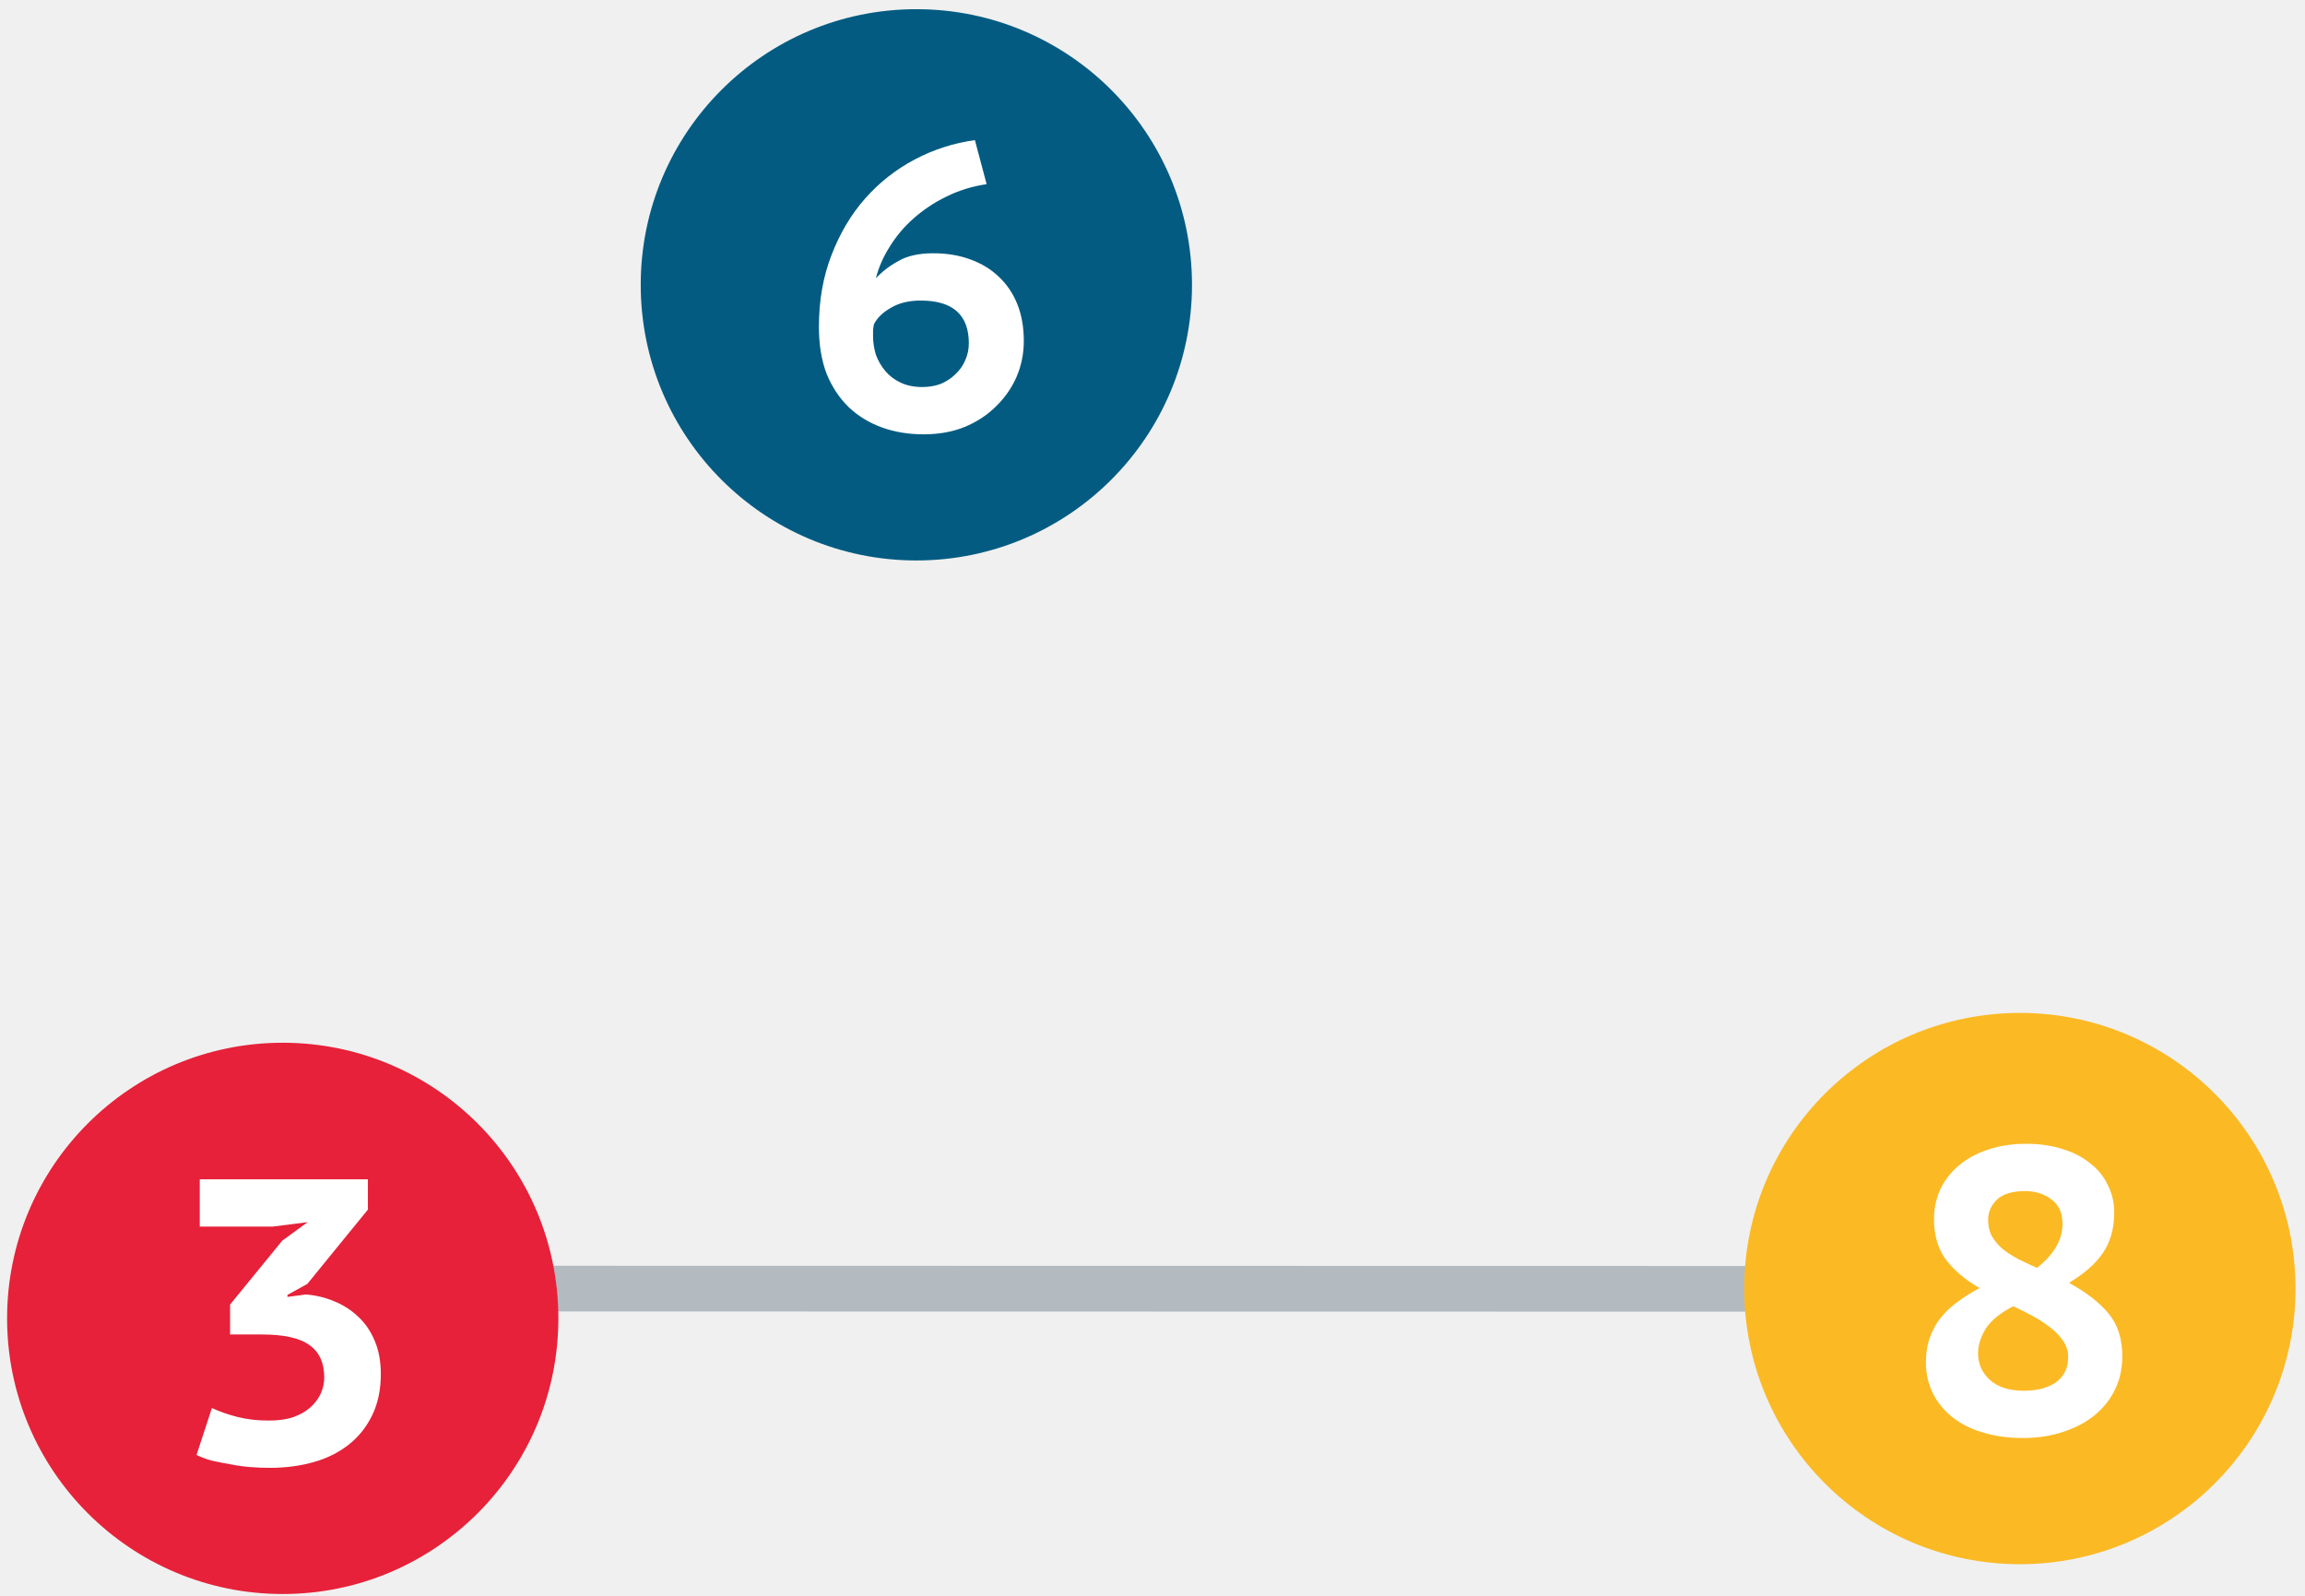
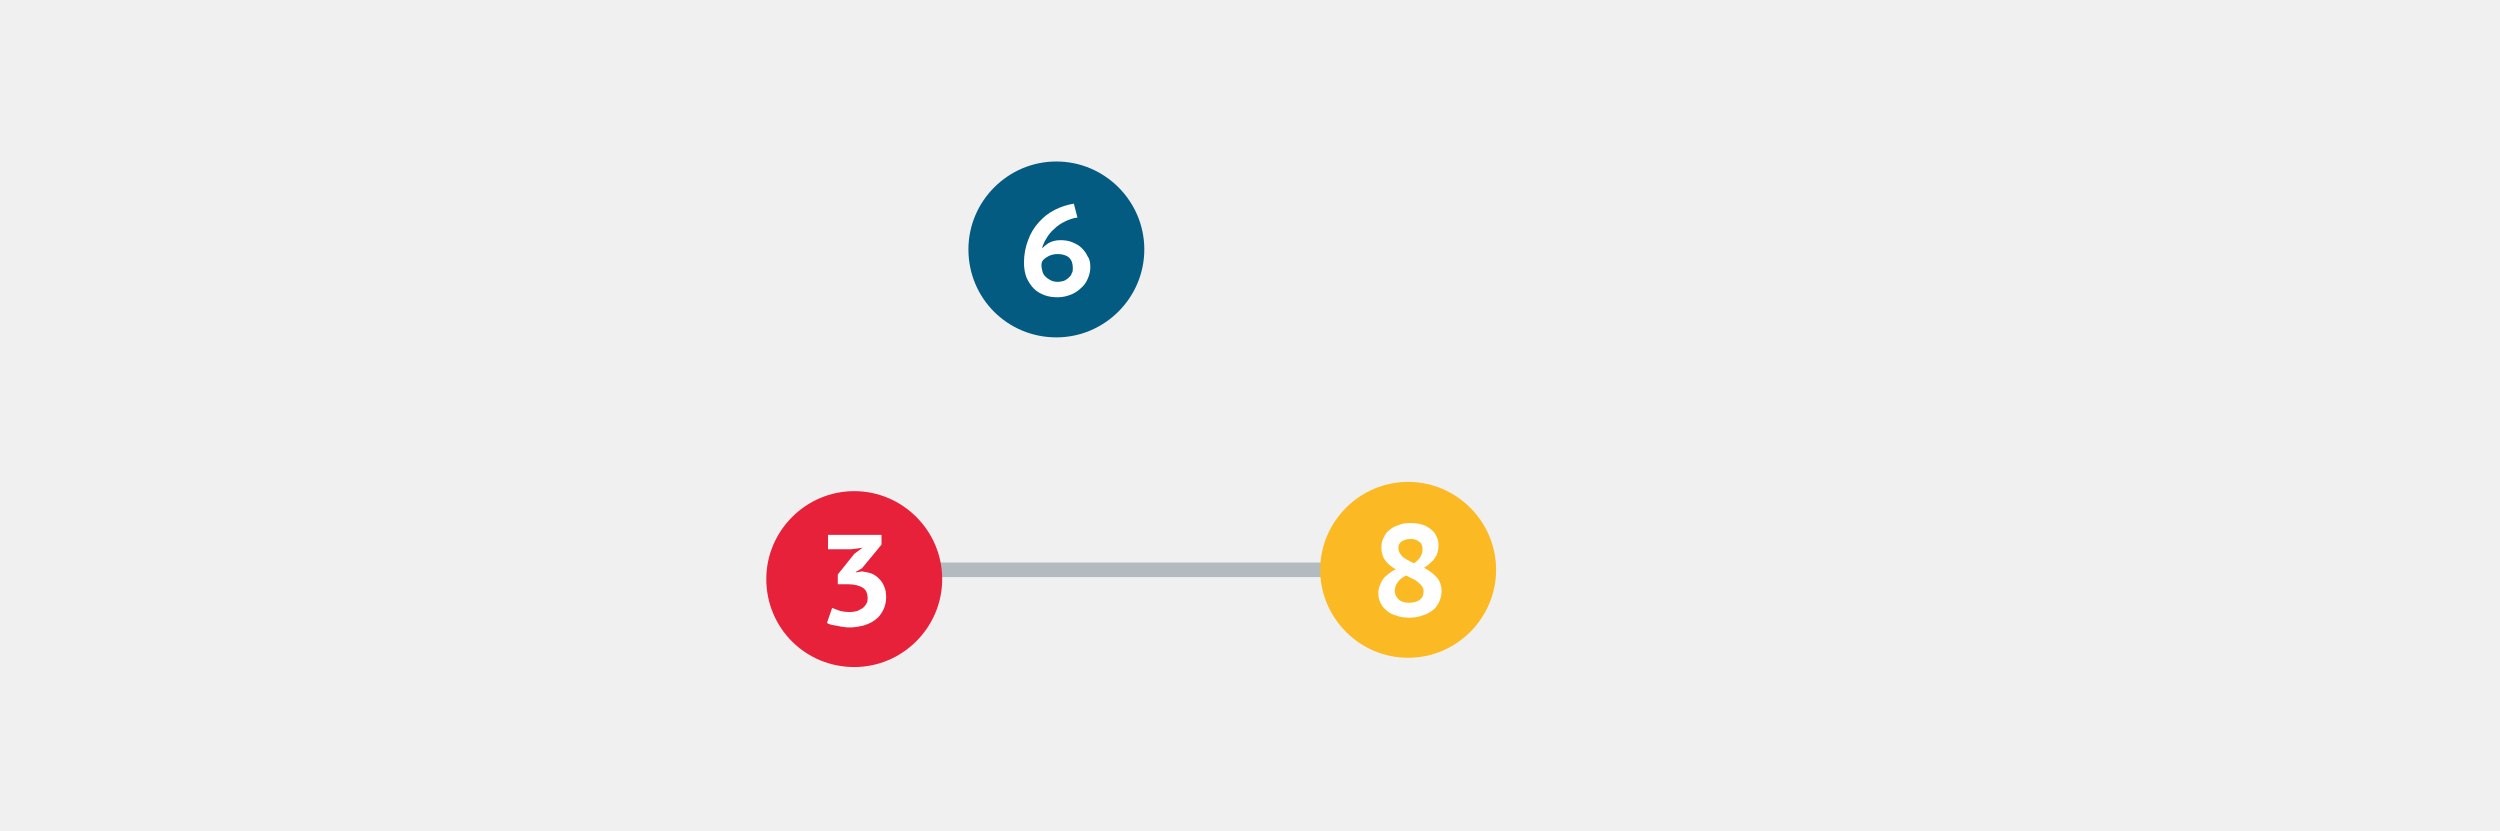
- <svg xmlns="http://www.w3.org/2000/svg" width="143" height="99" viewBox="0 0 143 99" fill="none">
-   <path d="M17.54 79.94L130.37 79.96" stroke="#B3BBC0" stroke-width="2.835" stroke-miterlimit="10" />
-   <path d="M17.54 98.89C26.984 98.89 34.64 91.234 34.64 81.79C34.64 72.346 26.984 64.69 17.54 64.69C8.096 64.69 0.44 72.346 0.44 81.79C0.44 91.234 8.096 98.89 17.54 98.89Z" fill="#E62139" />
-   <path d="M16.681 88.129C17.249 88.129 17.742 88.062 18.16 87.929C18.595 87.778 18.954 87.578 19.238 87.327C19.523 87.076 19.74 86.792 19.89 86.475C20.041 86.14 20.116 85.798 20.116 85.447C20.116 84.544 19.807 83.875 19.188 83.441C18.587 83.006 17.609 82.789 16.255 82.789H14.274V80.933L17.508 76.972L19.088 75.819L16.932 76.094H12.393V73.161H22.824V75.041L19.063 79.655L17.834 80.332V80.457L18.988 80.307C19.606 80.357 20.191 80.499 20.743 80.733C21.311 80.967 21.804 81.284 22.222 81.686C22.657 82.087 22.999 82.588 23.25 83.19C23.501 83.775 23.626 84.46 23.626 85.246C23.626 86.232 23.442 87.093 23.075 87.829C22.724 88.547 22.239 89.149 21.62 89.634C21.002 90.118 20.275 90.478 19.439 90.712C18.603 90.946 17.701 91.063 16.731 91.063C16.33 91.063 15.92 91.046 15.503 91.013C15.085 90.979 14.675 90.921 14.274 90.837C13.873 90.77 13.488 90.695 13.121 90.612C12.77 90.511 12.46 90.394 12.193 90.261L13.146 87.352C13.614 87.569 14.14 87.753 14.725 87.904C15.31 88.054 15.962 88.129 16.681 88.129Z" fill="white" />
-   <path d="M125.31 97.04C134.754 97.04 142.41 89.384 142.41 79.94C142.41 70.496 134.754 62.84 125.31 62.84C115.866 62.84 108.21 70.496 108.21 79.94C108.21 89.384 115.866 97.04 125.31 97.04Z" fill="#FBB924" />
-   <path d="M119.481 84.523C119.481 83.938 119.565 83.42 119.732 82.969C119.899 82.501 120.133 82.083 120.434 81.715C120.735 81.348 121.086 81.022 121.487 80.737C121.888 80.437 122.331 80.161 122.816 79.91C121.913 79.392 121.211 78.799 120.71 78.13C120.225 77.461 119.983 76.626 119.983 75.623C119.983 74.987 120.108 74.386 120.359 73.817C120.626 73.249 121.002 72.756 121.487 72.338C121.988 71.903 122.59 71.569 123.292 71.335C124.011 71.084 124.822 70.959 125.724 70.959C126.543 70.959 127.287 71.068 127.956 71.285C128.624 71.486 129.193 71.778 129.661 72.162C130.146 72.53 130.513 72.982 130.764 73.516C131.031 74.035 131.165 74.603 131.165 75.221C131.165 76.208 130.931 77.043 130.463 77.729C130.012 78.397 129.31 79.016 128.357 79.584C129.427 80.169 130.246 80.804 130.814 81.49C131.382 82.175 131.667 83.061 131.667 84.147C131.667 84.9 131.516 85.585 131.215 86.203C130.914 86.822 130.488 87.357 129.937 87.808C129.402 88.243 128.75 88.585 127.981 88.836C127.229 89.087 126.393 89.212 125.474 89.212C124.571 89.212 123.744 89.095 122.991 88.861C122.256 88.644 121.629 88.326 121.111 87.908C120.593 87.49 120.192 86.997 119.907 86.429C119.623 85.844 119.481 85.209 119.481 84.523ZM128.307 84.172C128.307 83.805 128.198 83.47 127.981 83.169C127.78 82.869 127.513 82.593 127.179 82.342C126.861 82.091 126.502 81.857 126.1 81.64C125.699 81.423 125.298 81.222 124.897 81.038C124.061 81.473 123.485 81.949 123.167 82.468C122.866 82.986 122.716 83.479 122.716 83.947C122.716 84.599 122.958 85.15 123.443 85.602C123.944 86.053 124.646 86.279 125.549 86.279C126.385 86.279 127.053 86.103 127.555 85.752C128.056 85.384 128.307 84.858 128.307 84.172ZM123.342 75.673C123.342 76.074 123.426 76.425 123.593 76.726C123.777 77.027 124.011 77.294 124.295 77.528C124.579 77.745 124.897 77.946 125.248 78.13C125.616 78.314 125.992 78.489 126.376 78.656C127.429 77.821 127.956 76.91 127.956 75.924C127.956 75.255 127.73 74.753 127.279 74.419C126.828 74.068 126.284 73.893 125.649 73.893C124.847 73.893 124.262 74.068 123.894 74.419C123.526 74.77 123.342 75.188 123.342 75.673Z" fill="white" />
-   <path d="M56.85 34.77C66.294 34.77 73.95 27.114 73.95 17.67C73.95 8.226 66.294 0.57 56.85 0.57C47.406 0.57 39.75 8.226 39.75 17.67C39.75 27.114 47.406 34.77 56.85 34.77Z" fill="#035B82" />
-   <path d="M63.516 21.153C63.516 21.939 63.365 22.682 63.065 23.384C62.764 24.07 62.337 24.68 61.786 25.215C61.251 25.75 60.599 26.176 59.83 26.494C59.078 26.794 58.234 26.945 57.298 26.945C56.362 26.945 55.501 26.803 54.715 26.518C53.93 26.234 53.244 25.817 52.659 25.265C52.074 24.697 51.615 24.003 51.28 23.184C50.963 22.348 50.804 21.379 50.804 20.275C50.804 18.654 51.063 17.175 51.581 15.838C52.099 14.483 52.793 13.313 53.662 12.327C54.548 11.324 55.576 10.514 56.746 9.895C57.916 9.277 59.161 8.876 60.482 8.692L61.209 11.425C60.306 11.558 59.471 11.818 58.702 12.202C57.95 12.57 57.273 13.021 56.671 13.556C56.086 14.074 55.593 14.659 55.192 15.311C54.791 15.946 54.506 16.598 54.339 17.267C54.724 16.849 55.192 16.489 55.743 16.189C56.295 15.871 57.014 15.712 57.9 15.712C58.735 15.712 59.496 15.838 60.181 16.088C60.883 16.339 61.477 16.698 61.961 17.166C62.463 17.634 62.847 18.203 63.115 18.871C63.382 19.54 63.516 20.3 63.516 21.153ZM60.106 21.303C60.106 19.532 59.111 18.646 57.122 18.646C56.387 18.646 55.768 18.796 55.267 19.097C54.765 19.381 54.414 19.724 54.214 20.125C54.18 20.309 54.164 20.451 54.164 20.551C54.164 20.635 54.164 20.735 54.164 20.852C54.164 21.236 54.222 21.621 54.339 22.005C54.473 22.373 54.665 22.707 54.916 23.008C55.167 23.309 55.484 23.552 55.869 23.735C56.253 23.919 56.704 24.011 57.223 24.011C57.64 24.011 58.025 23.944 58.376 23.811C58.727 23.66 59.028 23.46 59.279 23.209C59.546 22.958 59.747 22.674 59.88 22.356C60.031 22.022 60.106 21.671 60.106 21.303Z" fill="white" />
+ <svg xmlns="http://www.w3.org/2000/svg" version="1.1" id="Layer_1" x="0px" y="0px" viewBox="0 0 486.1 161.5" style="enable-background:new 0 0 486.1 161.5;" xml:space="preserve">
+   <style type="text/css">
+ 	.st0{fill:none;stroke:#B3BBC0;stroke-width:2.835;stroke-miterlimit:10;}
+ 	.st1{fill:#E62139;}
+ 	.st2{fill:#FFFFFF;}
+ 	.st3{fill:#FBB924;}
+ 	.st4{fill:#035B82;}
+ </style>
+   <path class="st0" d="M166.1,110.8l112.8,0" />
+   <path class="st1" d="M166.1,129.7c9.4,0,17.1-7.7,17.1-17.1c0-9.4-7.7-17.1-17.1-17.1c-9.4,0-17.1,7.7-17.1,17.1  C149,122.1,156.6,129.7,166.1,129.7z" />
+   <path class="st2" d="M165.2,119c0.6,0,1.1-0.1,1.5-0.2c0.4-0.2,0.8-0.4,1.1-0.6c0.3-0.3,0.5-0.5,0.7-0.9c0.2-0.3,0.2-0.7,0.2-1  c0-0.9-0.3-1.6-0.9-2c-0.6-0.4-1.6-0.7-2.9-0.7h-2v-1.9l3.2-4l1.6-1.2l-2.2,0.3h-4.5V104h10.4v1.9l-3.8,4.6l-1.2,0.7v0.1l1.2-0.2  c0.6,0.1,1.2,0.2,1.8,0.4c0.6,0.2,1.1,0.6,1.5,1c0.4,0.4,0.8,0.9,1,1.5c0.3,0.6,0.4,1.3,0.4,2.1c0,1-0.2,1.8-0.6,2.6  c-0.4,0.7-0.8,1.3-1.5,1.8c-0.6,0.5-1.3,0.8-2.2,1.1c-0.8,0.2-1.7,0.4-2.7,0.4c-0.4,0-0.8,0-1.2-0.1c-0.4,0-0.8-0.1-1.2-0.2  c-0.4-0.1-0.8-0.1-1.2-0.2c-0.4-0.1-0.7-0.2-0.9-0.4l1-2.9c0.5,0.2,1,0.4,1.6,0.6C163.8,118.9,164.5,119,165.2,119z" />
+   <path class="st3" d="M273.8,127.9c9.4,0,17.1-7.7,17.1-17.1s-7.7-17.1-17.1-17.1s-17.1,7.7-17.1,17.1S264.4,127.9,273.8,127.9z" />
+   <path class="st2" d="M268,115.4c0-0.6,0.1-1.1,0.3-1.6c0.2-0.5,0.4-0.9,0.7-1.3c0.3-0.4,0.7-0.7,1.1-1c0.4-0.3,0.8-0.6,1.3-0.8  c-0.9-0.5-1.6-1.1-2.1-1.8c-0.5-0.7-0.7-1.5-0.7-2.5c0-0.6,0.1-1.2,0.4-1.8c0.3-0.6,0.6-1.1,1.1-1.5c0.5-0.4,1.1-0.8,1.8-1  c0.7-0.3,1.5-0.4,2.4-0.4c0.8,0,1.6,0.1,2.2,0.3c0.7,0.2,1.2,0.5,1.7,0.9c0.5,0.4,0.9,0.8,1.1,1.4c0.3,0.5,0.4,1.1,0.4,1.7  c0,1-0.2,1.8-0.7,2.5c-0.5,0.7-1.2,1.3-2.1,1.9c1.1,0.6,1.9,1.2,2.5,1.9c0.6,0.7,0.9,1.6,0.9,2.7c0,0.8-0.2,1.4-0.5,2.1  c-0.3,0.6-0.7,1.2-1.3,1.6c-0.5,0.4-1.2,0.8-2,1c-0.8,0.3-1.6,0.4-2.5,0.4c-0.9,0-1.7-0.1-2.5-0.4c-0.7-0.2-1.4-0.5-1.9-1  c-0.5-0.4-0.9-0.9-1.2-1.5C268.2,116.7,268,116.1,268,115.4z M276.8,115c0-0.4-0.1-0.7-0.3-1c-0.2-0.3-0.5-0.6-0.8-0.8  c-0.3-0.3-0.7-0.5-1.1-0.7c-0.4-0.2-0.8-0.4-1.2-0.6c-0.8,0.4-1.4,0.9-1.7,1.4c-0.3,0.5-0.5,1-0.5,1.5c0,0.7,0.2,1.2,0.7,1.7  c0.5,0.5,1.2,0.7,2.1,0.7c0.8,0,1.5-0.2,2-0.5C276.6,116.2,276.8,115.7,276.8,115z M271.9,106.5c0,0.4,0.1,0.8,0.3,1.1  c0.2,0.3,0.4,0.6,0.7,0.8c0.3,0.2,0.6,0.4,1,0.6c0.4,0.2,0.7,0.4,1.1,0.5c1.1-0.8,1.6-1.7,1.6-2.7c0-0.7-0.2-1.2-0.7-1.5  c-0.5-0.4-1-0.5-1.6-0.5c-0.8,0-1.4,0.2-1.8,0.5C272.1,105.6,271.9,106,271.9,106.5z" />
+   <path class="st4" d="M205.4,65.6c9.4,0,17.1-7.7,17.1-17.1c0-9.4-7.7-17.1-17.1-17.1c-9.4,0-17.1,7.7-17.1,17.1  C188.3,58,195.9,65.6,205.4,65.6z" />
+   <path class="st2" d="M212,52c0,0.8-0.2,1.5-0.5,2.2c-0.3,0.7-0.7,1.3-1.3,1.8c-0.5,0.5-1.2,1-2,1.3c-0.8,0.3-1.6,0.5-2.5,0.5  c-0.9,0-1.8-0.1-2.6-0.4c-0.8-0.3-1.5-0.7-2.1-1.3c-0.6-0.6-1-1.3-1.4-2.1c-0.3-0.8-0.5-1.8-0.5-2.9c0-1.6,0.3-3.1,0.8-4.4  c0.5-1.4,1.2-2.5,2.1-3.5c0.9-1,1.9-1.8,3.1-2.4c1.2-0.6,2.4-1,3.7-1.2l0.7,2.7c-0.9,0.1-1.7,0.4-2.5,0.8c-0.8,0.4-1.4,0.8-2,1.4  c-0.6,0.5-1.1,1.1-1.5,1.8c-0.4,0.6-0.7,1.3-0.9,2c0.4-0.4,0.9-0.8,1.4-1.1c0.6-0.3,1.3-0.5,2.2-0.5c0.8,0,1.6,0.1,2.3,0.4  c0.7,0.3,1.3,0.6,1.8,1.1c0.5,0.5,0.9,1,1.2,1.7C211.9,50.4,212,51.1,212,52z M208.6,52.1c0-1.8-1-2.7-3-2.7c-0.7,0-1.4,0.2-1.9,0.5  c-0.5,0.3-0.9,0.6-1.1,1c0,0.2-0.1,0.3-0.1,0.4c0,0.1,0,0.2,0,0.3c0,0.4,0.1,0.8,0.2,1.2c0.1,0.4,0.3,0.7,0.6,1  c0.3,0.3,0.6,0.5,1,0.7c0.4,0.2,0.8,0.3,1.4,0.3c0.4,0,0.8-0.1,1.2-0.2c0.4-0.2,0.7-0.4,0.9-0.6c0.3-0.3,0.5-0.5,0.6-0.9  C208.6,52.9,208.6,52.5,208.6,52.1z" />
</svg>
